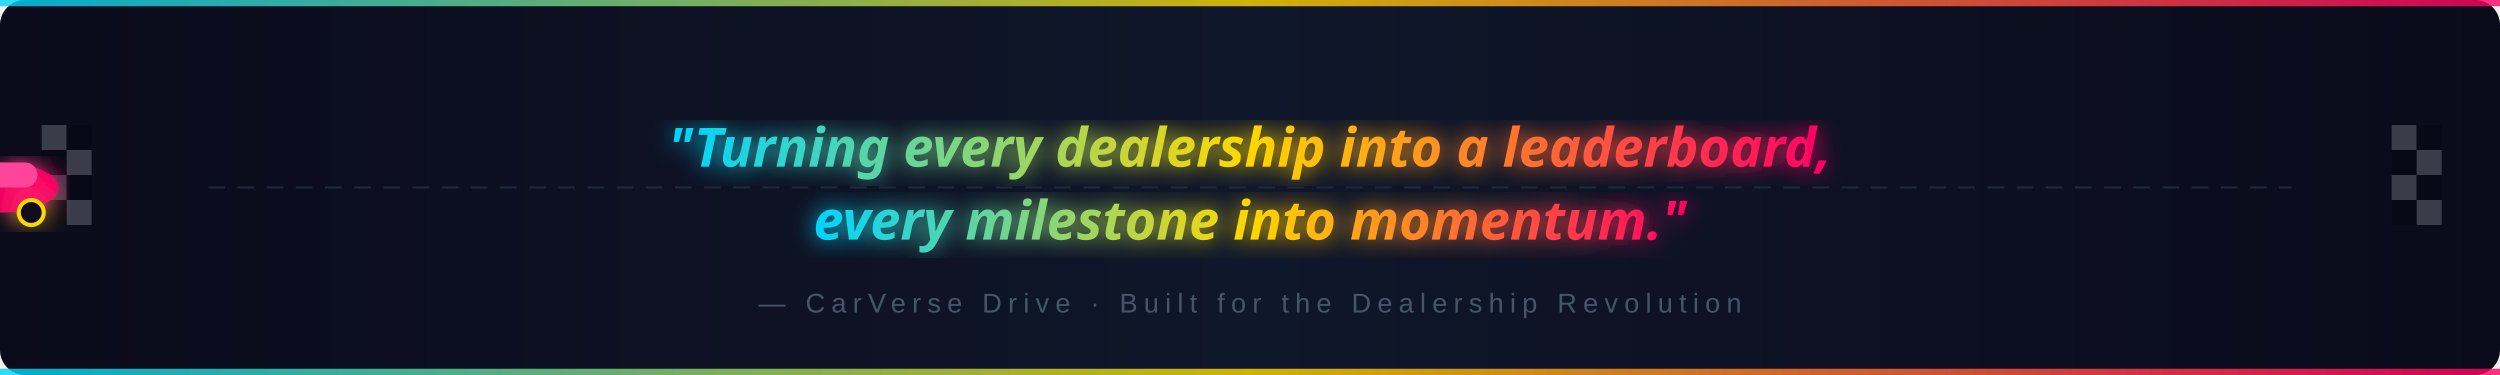
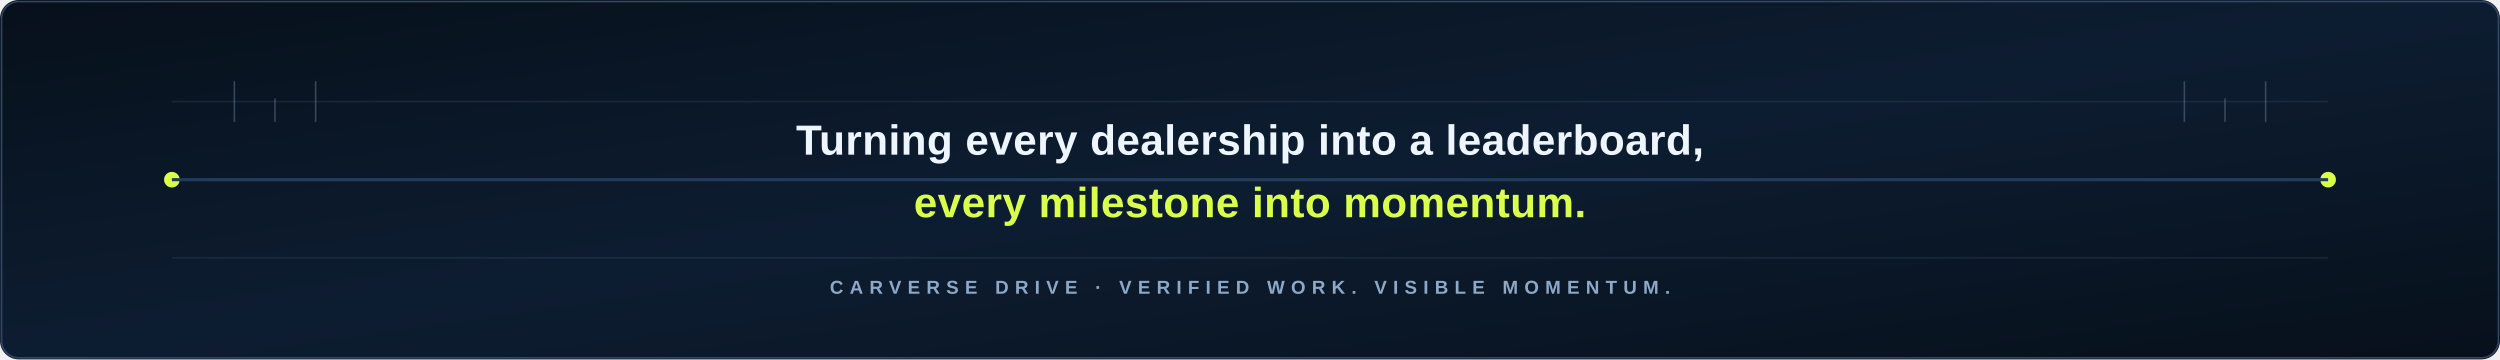
- <svg xmlns="http://www.w3.org/2000/svg" viewBox="0 0 1200 180">
+ <svg xmlns="http://www.w3.org/2000/svg" viewBox="0 0 1600 230" role="img" aria-labelledby="title desc">
  <defs>
-     <linearGradient id="bg" x1="0%" y1="0%" x2="100%" y2="0%">
-       <stop offset="0%" style="stop-color:#0a0a1a" />
-       <stop offset="50%" style="stop-color:#0f172a" />
-       <stop offset="100%" style="stop-color:#0a0a1a" />
+     <linearGradient id="bg" x1="0" y1="0" x2="1" y2="1">
+       <stop offset="0" stop-color="#07101b" />
+       <stop offset="0.5" stop-color="#0d1d31" />
+       <stop offset="1" stop-color="#07101b" />
    </linearGradient>
-     <linearGradient id="textGrad" x1="0%" y1="0%" x2="100%" y2="0%">
-       <stop offset="0%" style="stop-color:#00d4ff">
-         <animate attributeName="stop-color" values="#00d4ff;#ffd700;#ff0066;#00ff88;#00d4ff" dur="6s" repeatCount="indefinite" />
-       </stop>
-       <stop offset="50%" style="stop-color:#ffd700">
-         <animate attributeName="stop-color" values="#ffd700;#ff0066;#00ff88;#00d4ff;#ffd700" dur="6s" repeatCount="indefinite" />
-       </stop>
-       <stop offset="100%" style="stop-color:#ff0066">
-         <animate attributeName="stop-color" values="#ff0066;#00ff88;#00d4ff;#ffd700;#ff0066" dur="6s" repeatCount="indefinite" />
-       </stop>
+     <linearGradient id="line" x1="0" y1="0" x2="1" y2="0">
+       <stop offset="0" stop-color="#37d8ff" />
+       <stop offset="0.5" stop-color="#d9ff4a" />
+       <stop offset="1" stop-color="#37d8ff" />
    </linearGradient>
-     <filter id="glow">
-       <feGaussianBlur stdDeviation="6" result="blur" />
+     <filter id="glow" x="-30%" y="-80%" width="160%" height="260%">
+       <feGaussianBlur stdDeviation="4" result="blur" />
      <feMerge>
        <feMergeNode in="blur" />
        <feMergeNode in="SourceGraphic" />
      </feMerge>
    </filter>
  </defs>
-   <rect width="1200" height="180" fill="url(#bg)" rx="12" />
-   <rect x="0" y="0" width="1200" height="3" fill="url(#textGrad)" opacity="0.8" />
-   <rect x="0" y="177" width="1200" height="3" fill="url(#textGrad)" opacity="0.8" />
-   <g opacity="0.2">
-     <rect x="20" y="60" width="12" height="12" fill="#fff" />
-     <rect x="32" y="60" width="12" height="12" fill="#000" />
-     <rect x="20" y="72" width="12" height="12" fill="#000" />
-     <rect x="32" y="72" width="12" height="12" fill="#fff" />
-     <rect x="20" y="84" width="12" height="12" fill="#fff" />
-     <rect x="32" y="84" width="12" height="12" fill="#000" />
-     <rect x="20" y="96" width="12" height="12" fill="#000" />
-     <rect x="32" y="96" width="12" height="12" fill="#fff" />
+   <rect width="1600" height="230" rx="12" fill="url(#bg)" />
+   <rect x="1" y="1" width="1598" height="228" rx="11" fill="none" stroke="#304766" />
+   <path d="M110 65H1490M110 165H1490" stroke="#5b7599" stroke-opacity="0.18" />
+   <g stroke="#7891b0" stroke-opacity="0.4">
+     <path d="M150 52v26m26-15v15m26-26v26m1196-26v26m26-15v15m26-26v26" />
  </g>
-   <g opacity="0.2">
-     <rect x="1148" y="60" width="12" height="12" fill="#fff" />
-     <rect x="1160" y="60" width="12" height="12" fill="#000" />
-     <rect x="1148" y="72" width="12" height="12" fill="#000" />
-     <rect x="1160" y="72" width="12" height="12" fill="#fff" />
-     <rect x="1148" y="84" width="12" height="12" fill="#fff" />
-     <rect x="1160" y="84" width="12" height="12" fill="#000" />
-     <rect x="1148" y="96" width="12" height="12" fill="#000" />
-     <rect x="1160" y="96" width="12" height="12" fill="#fff" />
+   <g fill="#d9ff4a">
+     <circle cx="110" cy="115" r="5" />
+     <circle cx="1490" cy="115" r="5" />
  </g>
-   <line x1="100" y1="90" x2="1100" y2="90" stroke="#1e293b" stroke-width="1" stroke-dasharray="8,6" />
-   <g filter="url(#glow)">
-     <ellipse cx="0" cy="90" rx="28" ry="12" fill="#ff0066" opacity="0.9">
-       <animateTransform attributeName="transform" type="translate" from="-50 0" to="1300 0" dur="5s" repeatCount="indefinite" />
-     </ellipse>
-     <rect x="-18" y="78" width="36" height="12" rx="6" fill="#ff4499">
-       <animateTransform attributeName="transform" type="translate" from="-50 0" to="1300 0" dur="5s" repeatCount="indefinite" />
-     </rect>
-     <circle cx="-15" cy="102" r="6" fill="#0a0a1a" stroke="#ffd700" stroke-width="2">
-       <animateTransform attributeName="transform" type="translate" from="-50 0" to="1300 0" dur="5s" repeatCount="indefinite" />
-     </circle>
-     <circle cx="15" cy="102" r="6" fill="#0a0a1a" stroke="#ffd700" stroke-width="2">
-       <animateTransform attributeName="transform" type="translate" from="-50 0" to="1300 0" dur="5s" repeatCount="indefinite" />
-     </circle>
+   <path d="M110 115H1490" stroke="#253c59" stroke-width="2" />
+   <path d="M110 115H1490" stroke="url(#line)" stroke-width="2" stroke-dasharray="105 1275" filter="url(#glow)">
+     <animate attributeName="stroke-dashoffset" values="0;-1380" dur="5s" repeatCount="indefinite" />
+   </path>
+   <g font-family="Arial, Helvetica, sans-serif" text-anchor="middle">
+     <text x="800" y="99" fill="#edf5ff" font-size="27" font-weight="700" letter-spacing="0.3">Turning every dealership into a leaderboard,</text>
+     <text x="800" y="139" fill="#d9ff4a" font-size="27" font-weight="700" letter-spacing="0.3">every milestone into momentum.</text>
+     <text x="800" y="188" fill="#8ea8c6" font-size="12" font-weight="700" letter-spacing="4">CARVERSE DRIVE · VERIFIED WORK. VISIBLE MOMENTUM.</text>
  </g>
-   <text x="600" y="80" text-anchor="middle" font-family="'Segoe UI', Georgia, serif" font-size="26" font-style="italic" font-weight="700" fill="url(#textGrad)" filter="url(#glow)">
-     "Turning every dealership into a leaderboard,
-   </text>
-   <text x="600" y="115" text-anchor="middle" font-family="'Segoe UI', Georgia, serif" font-size="26" font-style="italic" font-weight="700" fill="url(#textGrad)" filter="url(#glow)">
-     every milestone into momentum."
-   </text>
-   <text x="600" y="150" text-anchor="middle" font-family="'Segoe UI', Arial, sans-serif" font-size="13" fill="#475569" letter-spacing="3">
-     — CarVerse Drive · Built for the Dealership Revolution
-   </text>
</svg>
